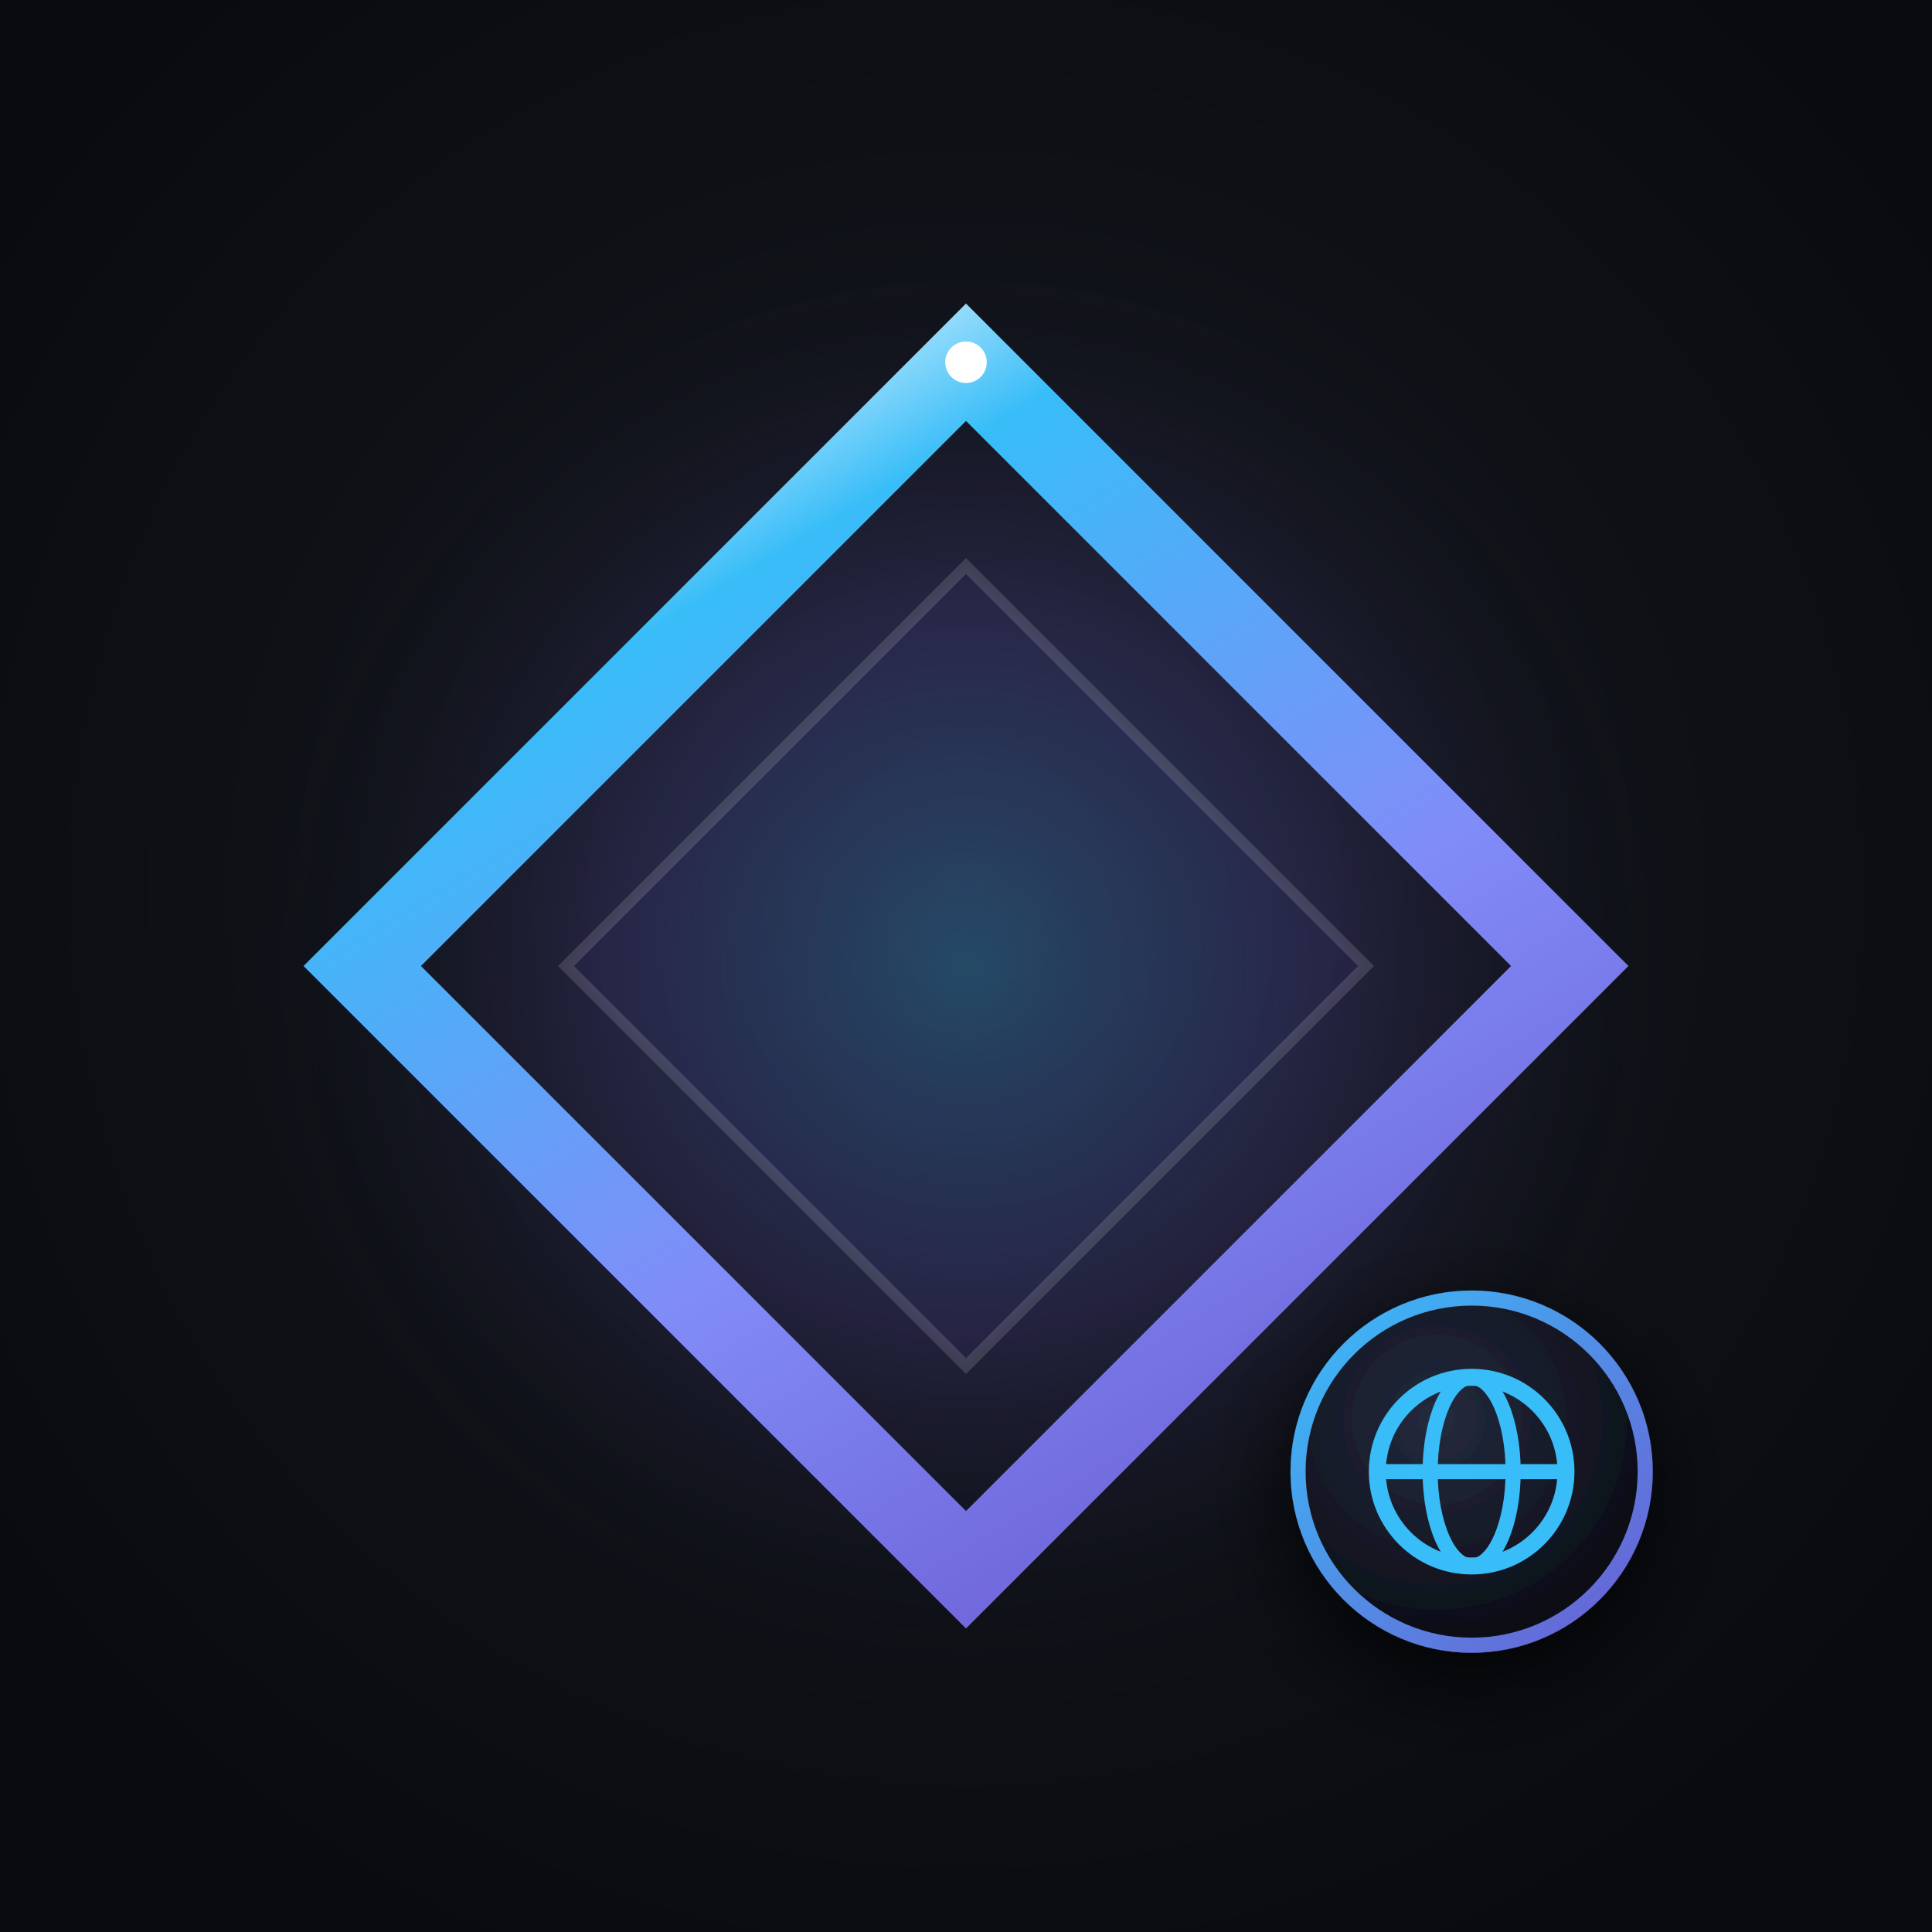
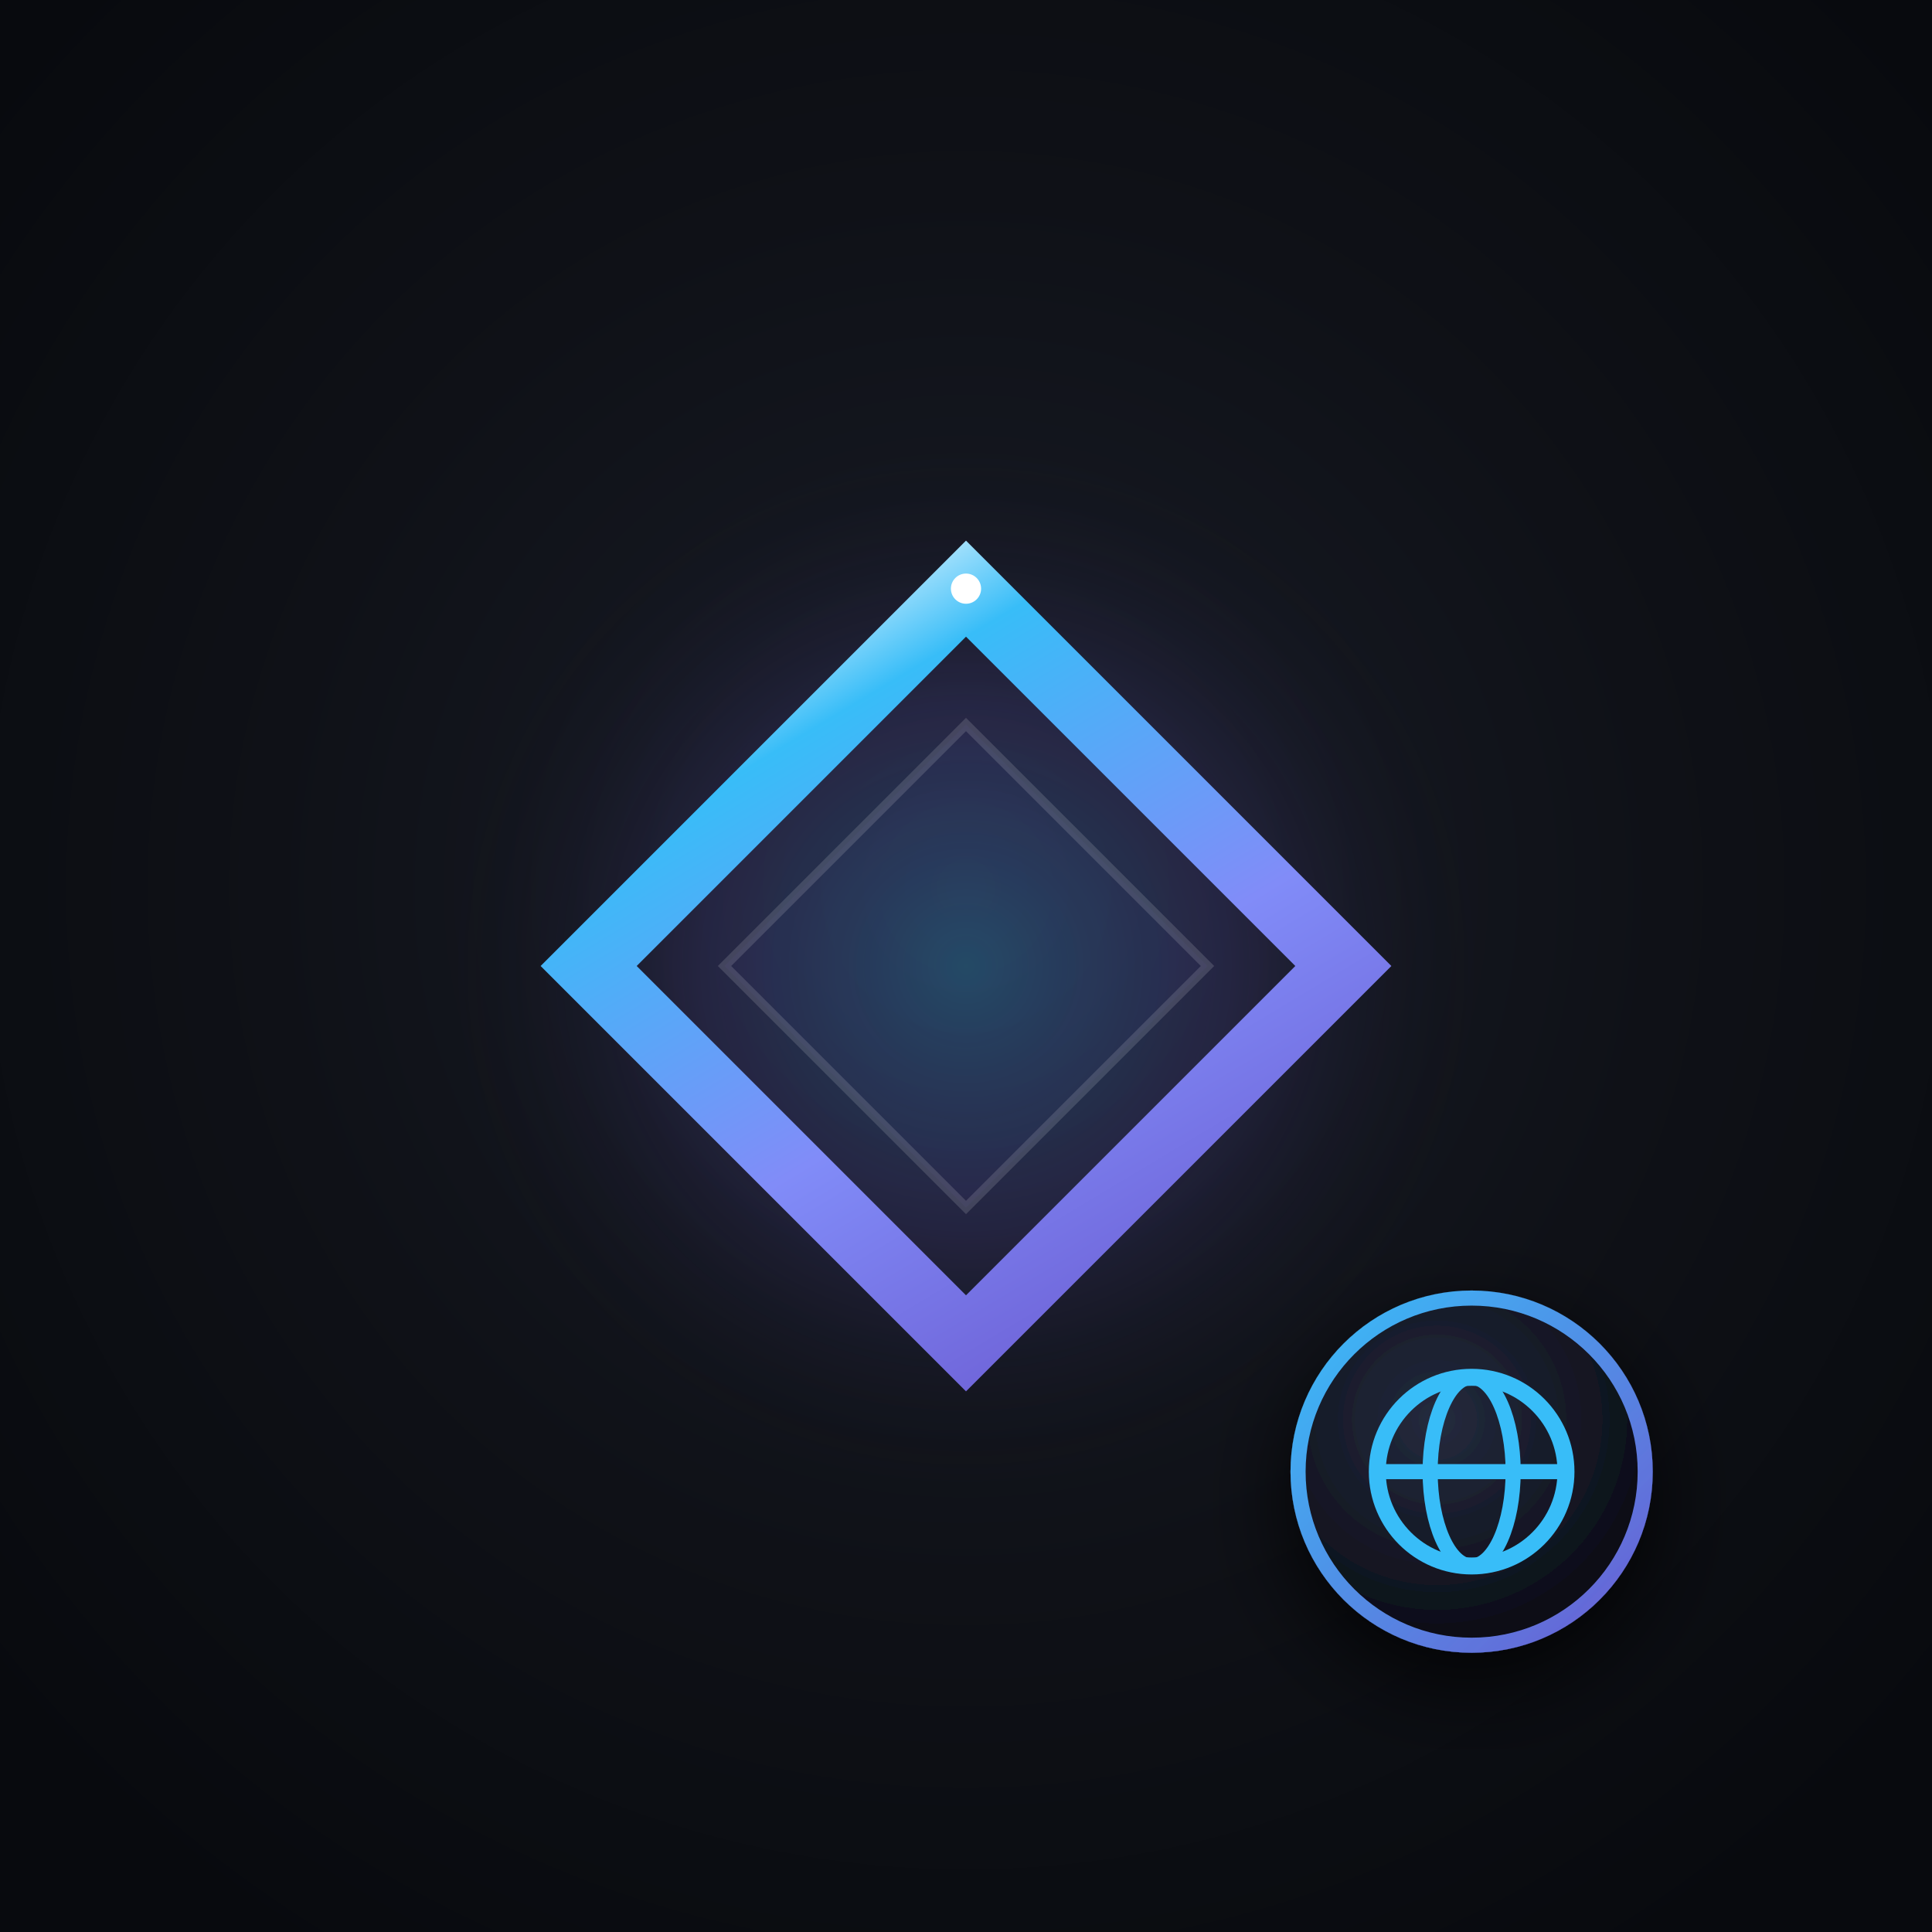
<svg xmlns="http://www.w3.org/2000/svg" viewBox="0 0 512 512" width="100%" height="100%">
  <defs>
    <radialGradient id="pwaIconBgGrad" cx="50%" cy="46%" r="65%">
      <stop offset="0%" stop-color="#191D28" />
      <stop offset="55%" stop-color="#0F1117" />
      <stop offset="100%" stop-color="#080A0E" />
    </radialGradient>
    <linearGradient id="pwaIconDiamondGrad" x1="20%" y1="0%" x2="80%" y2="100%">
      <stop offset="0%" stop-color="#FFFFFF" />
      <stop offset="18%" stop-color="#38BDF8" />
      <stop offset="60%" stop-color="#818CF8" />
      <stop offset="100%" stop-color="#6C5DD3" />
    </linearGradient>
    <radialGradient id="pwaIconGlow" cx="50%" cy="50%" r="50%">
      <stop offset="0%" stop-color="rgba(56, 189, 248, 0.28)" />
      <stop offset="50%" stop-color="rgba(108, 93, 211, 0.18)" />
      <stop offset="100%" stop-color="rgba(15, 17, 23, 0)" />
    </radialGradient>
    <linearGradient id="pwaBadgeGrad" x1="0%" y1="0%" x2="100%" y2="100%">
      <stop offset="0%" stop-color="#38BDF8" />
      <stop offset="100%" stop-color="#6C5DD3" />
    </linearGradient>
    <radialGradient id="pwaBadgeBg" cx="40%" cy="35%" r="70%">
      <stop offset="0%" stop-color="#242B3E" />
      <stop offset="70%" stop-color="#111420" />
      <stop offset="100%" stop-color="#090B12" />
    </radialGradient>
    <filter id="pwaBadgeDropShadow" x="-30%" y="-30%" width="160%" height="160%">
      <feDropShadow dx="0" dy="8" stdDeviation="12" flood-color="#000000" flood-opacity="0.8" />
    </filter>
  </defs>
  <rect width="512" height="512" fill="url(#pwaIconBgGrad)" />
-   <circle cx="256" cy="256" r="190" fill="url(#pwaIconGlow)" />
-   <polygon points="256,150 362,256 256,362 150,256" fill="rgba(108, 93, 211, 0.05)" stroke="rgba(255, 255, 255, 0.14)" stroke-width="3" stroke-linejoin="miter" stroke-miterlimit="10" />
-   <polygon points="256,96 416,256 256,416 96,256" fill="none" stroke="url(#pwaIconDiamondGrad)" stroke-width="22" stroke-linejoin="miter" stroke-miterlimit="10" />
-   <circle cx="256" cy="96" r="5.5" fill="#FFFFFF" />
+   <circle cx="256" cy="256" r="140" fill="url(#pwaIconGlow)" />
+   <polygon points="256,192 320,256 256,320 192,256" fill="rgba(108, 93, 211, 0.05)" stroke="rgba(255, 255, 255, 0.14)" stroke-width="2.5" stroke-linejoin="miter" stroke-miterlimit="10" />
+   <polygon points="256,156 356,256 256,356 156,256" fill="none" stroke="url(#pwaIconDiamondGrad)" stroke-width="18" stroke-linejoin="miter" stroke-miterlimit="10" />
+   <circle cx="256" cy="156" r="4" fill="#FFFFFF" />
  <g id="pwaBadge" filter="url(#pwaBadgeDropShadow)">
    <circle cx="390" cy="390" r="46" fill="url(#pwaBadgeBg)" stroke="url(#pwaBadgeGrad)" stroke-width="4" />
    <circle cx="390" cy="390" r="25" fill="none" stroke="#38BDF8" stroke-width="4.5" />
    <line x1="365" y1="390" x2="415" y2="390" stroke="#38BDF8" stroke-width="4" stroke-linecap="round" />
    <ellipse cx="390" cy="390" rx="11" ry="25" fill="none" stroke="#38BDF8" stroke-width="4" />
  </g>
</svg>
